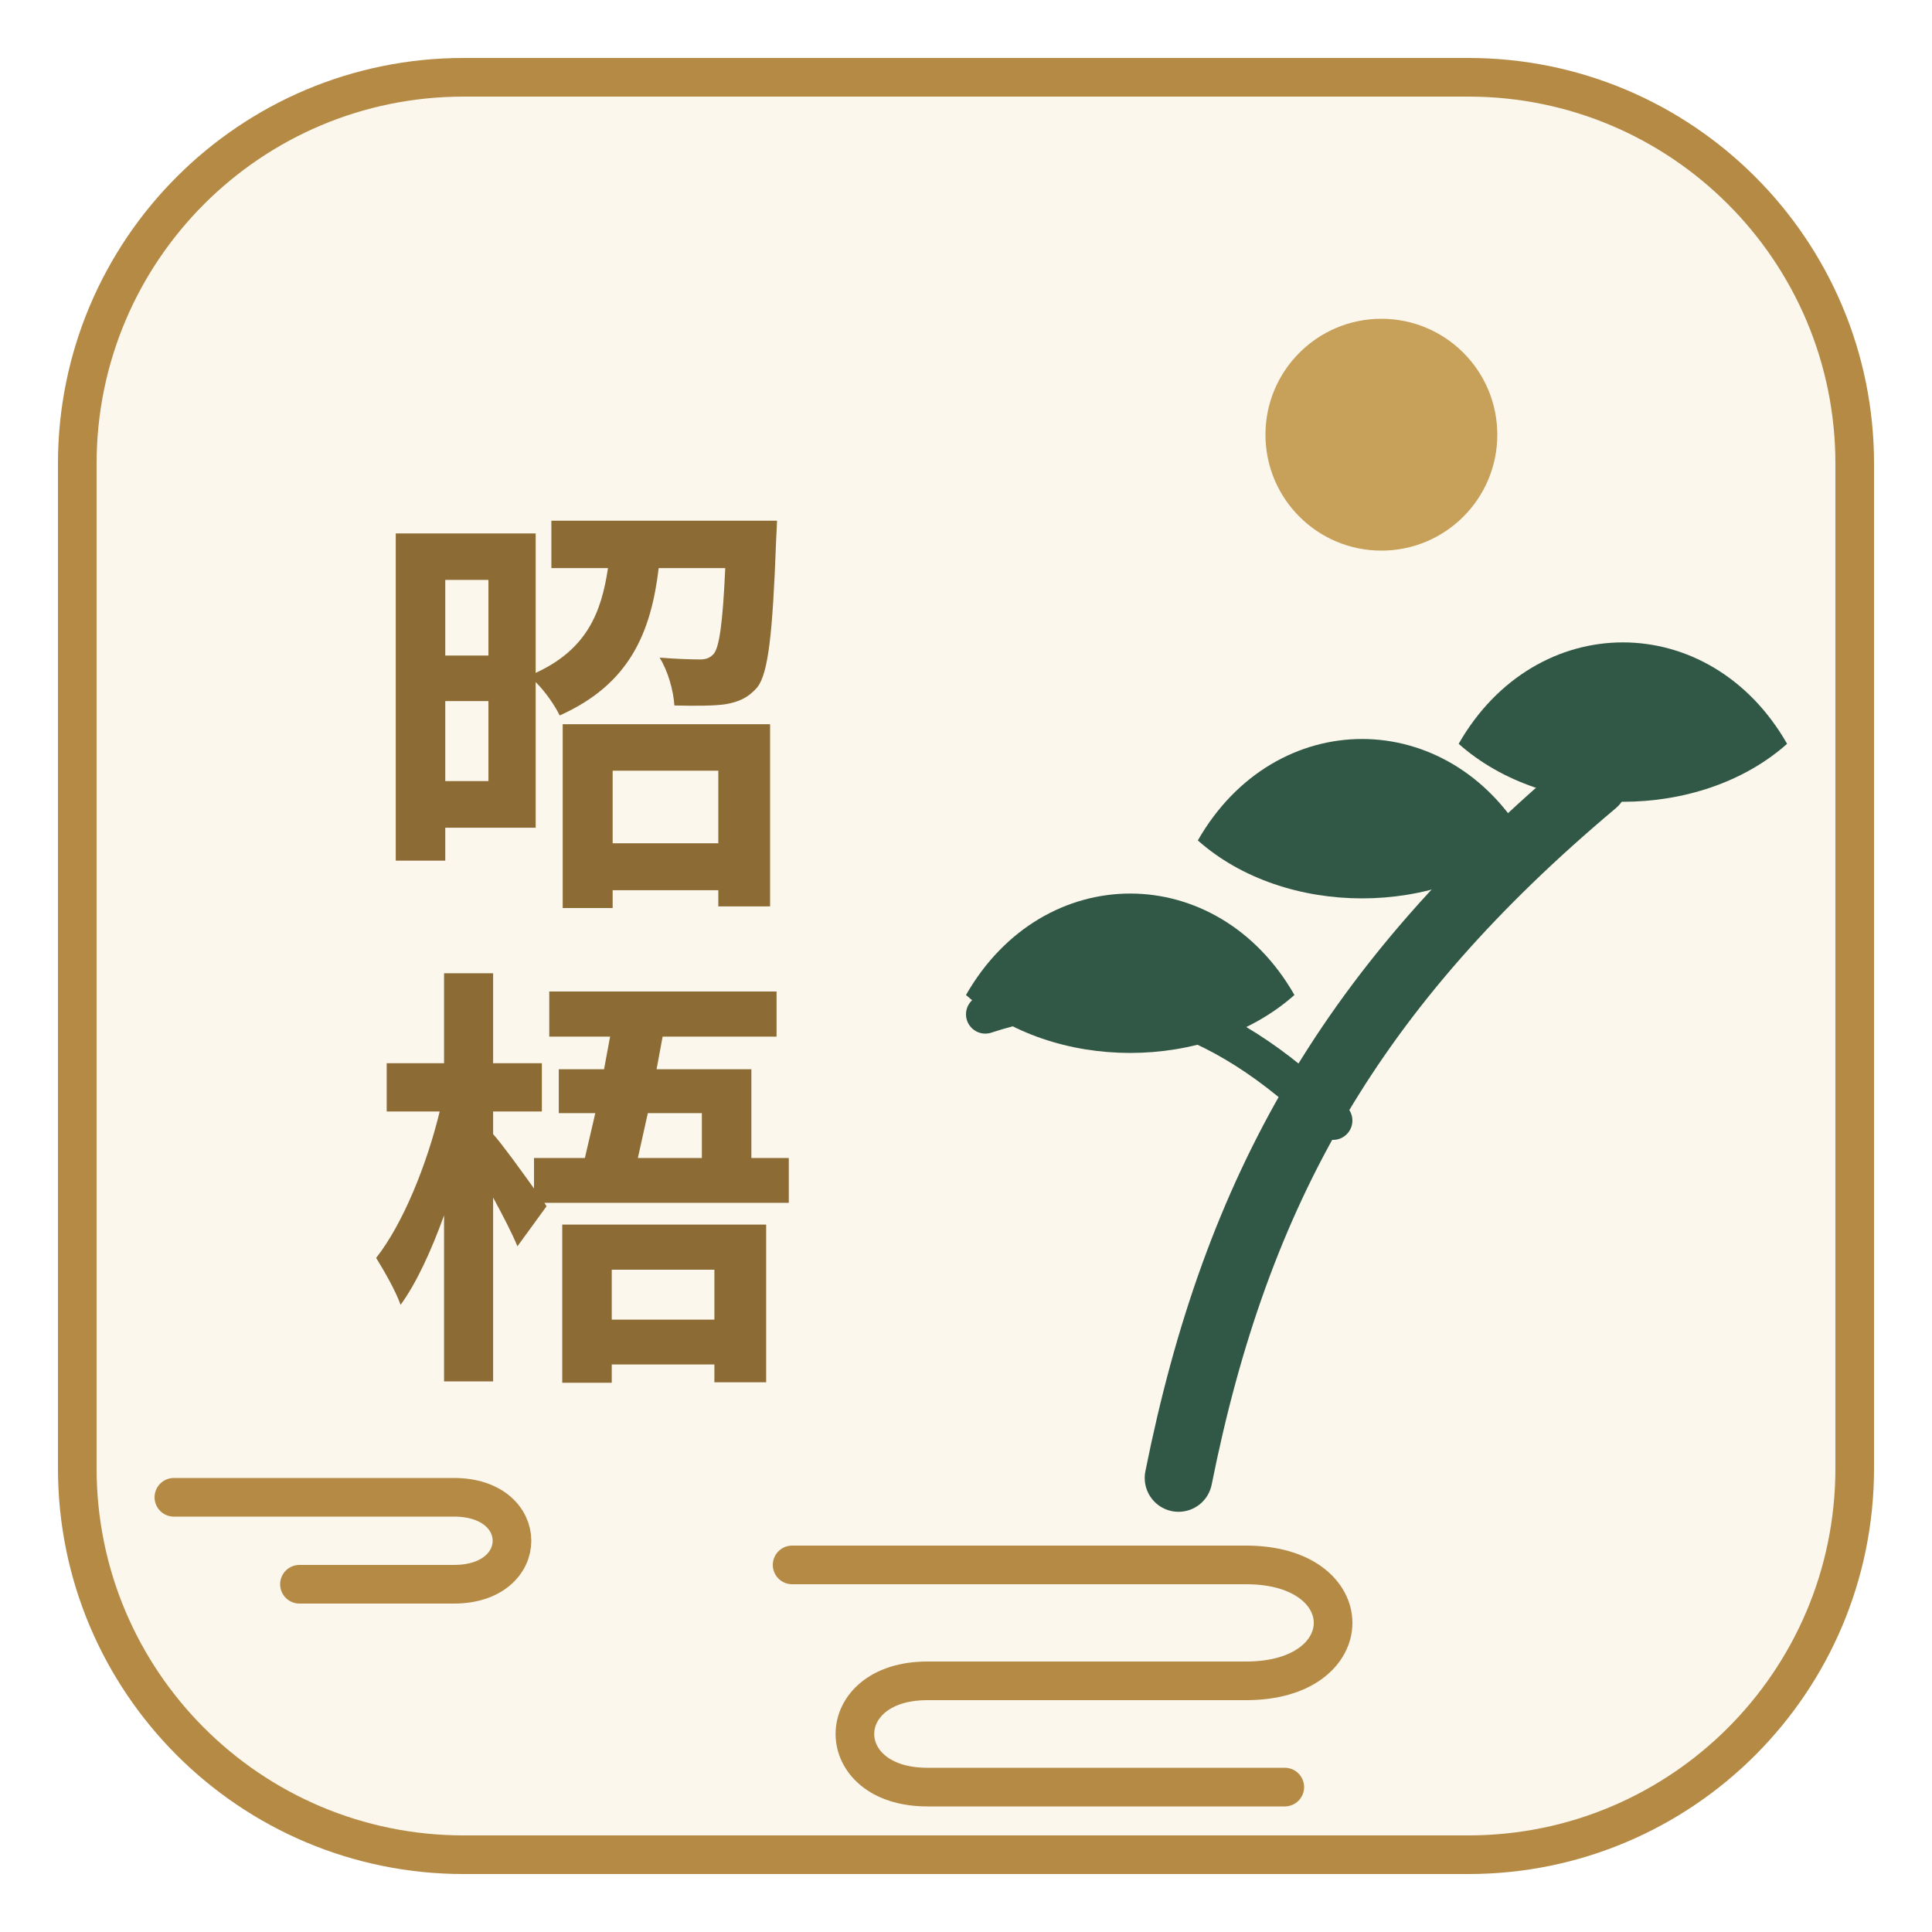
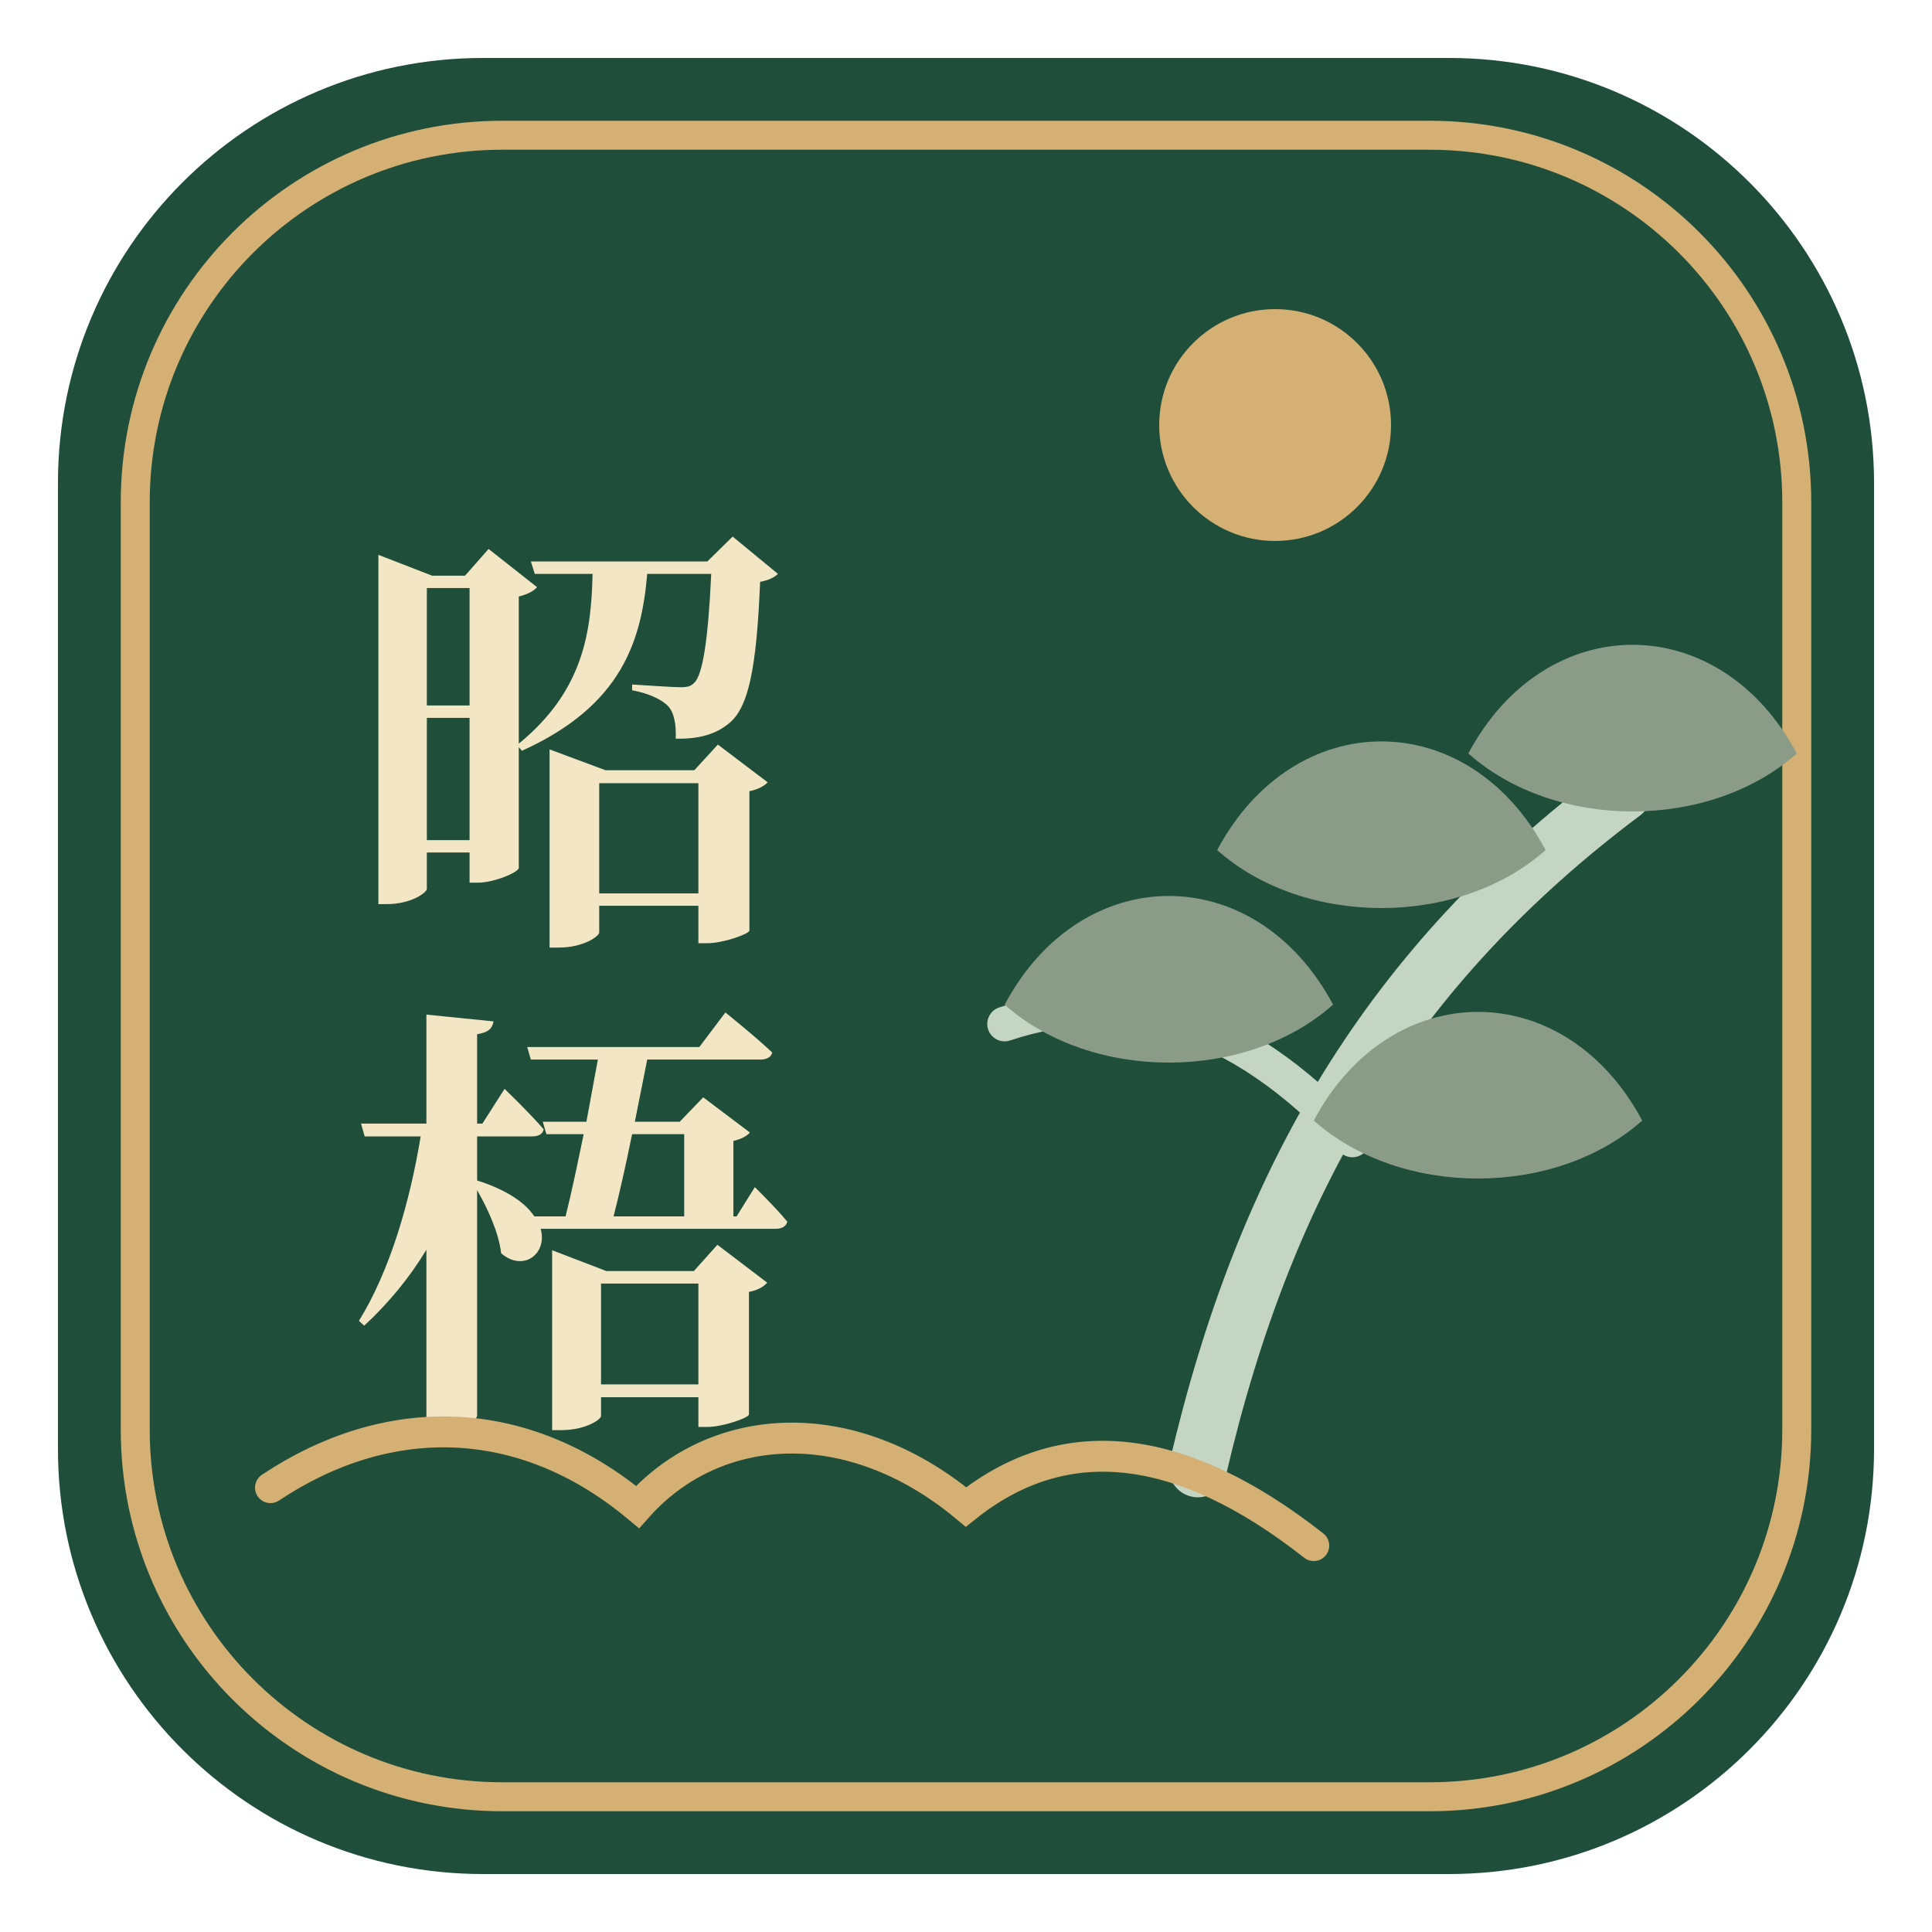
- <svg xmlns="http://www.w3.org/2000/svg" viewBox="0 0 200 200">
-   <rect x="8" y="8" width="184" height="184" rx="40" fill="#fbf7ec" stroke="#b58a45" stroke-width="4" />
-   <circle cx="143" cy="45" r="12" fill="#c7a05a" />
-   <g fill="#8d6b34" font-family="Songti TC,Noto Serif TC,PMingLiU,serif" font-size="45" font-weight="600">
-     <text x="38" y="90">昭</text>
-     <text x="38" y="139">梧</text>
+ <svg xmlns="http://www.w3.org/2000/svg" viewBox="0 0 200 200" role="img" aria-label="昭梧">
+   <rect x="6" y="6" width="188" height="188" rx="44" fill="#1F4E3A" />
+   <rect x="14" y="14" width="172" height="172" rx="38" fill="none" stroke="#D4B074" stroke-width="3" />
+   <circle cx="132" cy="44" r="12" fill="#D4B074" />
+   <g fill="#F3E6C4" font-family="Songti TC, Songti SC, STSong, 'Noto Serif CJK TC', PMingLiU, serif" font-weight="650">
+     <text x="36" y="94" font-size="46">昭</text>
+     <text x="36" y="144" font-size="46">梧</text>
  </g>
-   <g fill="none" stroke="#315846" stroke-linecap="round" stroke-linejoin="round">
-     <path d="M122 153c6-30 18-51 43-72" stroke-width="7" />
-     <path d="M138 116c-12-12-24-15-36-11" stroke-width="4" />
+   <g fill="none" stroke="#C5D5C4" stroke-linecap="round" stroke-linejoin="round">
+     <path d="M124 152c7-30 20-52 44-70" stroke-width="6" />
+     <path d="M140 118c-12-13-24-16-36-12" stroke-width="3.6" />
  </g>
-   <g fill="#315846">
-     <path d="M100 103c8-14 26-14 34 0-9 8-25 8-34 0Z" />
-     <path d="M124 87c8-14 26-14 34 0-9 8-25 8-34 0Z" />
-     <path d="M151 77c8-14 26-14 34 0-9 8-25 8-34 0Z" />
+   <g fill="#8A9C88">
+     <path d="M104 104c8-15 26-15 34 0-9 8-25 8-34 0Z" />
+     <path d="M126 88c8-15 26-15 34 0-9 8-25 8-34 0Z" />
+     <path d="M152 78c8-15 26-15 34 0-9 8-25 8-34 0Z" />
+     <path d="M136 116c8-15 26-15 34 0-9 8-25 8-34 0Z" />
  </g>
-   <g fill="none" stroke="#b58a45" stroke-width="4" stroke-linecap="round">
-     <path d="M18 155h29c8 0 8 9 0 9H31" />
-     <path d="M82 162h47c12 0 12 12 0 12H96c-10 0-10 11 0 11h37" />
+   <g fill="none" stroke="#D4B074" stroke-width="3.2" stroke-linecap="round">
+     <path d="M28 154c12-8 26-8 38 2 8-9 22-10 34 0 10-8 22-7 36 4" />
  </g>
</svg>
